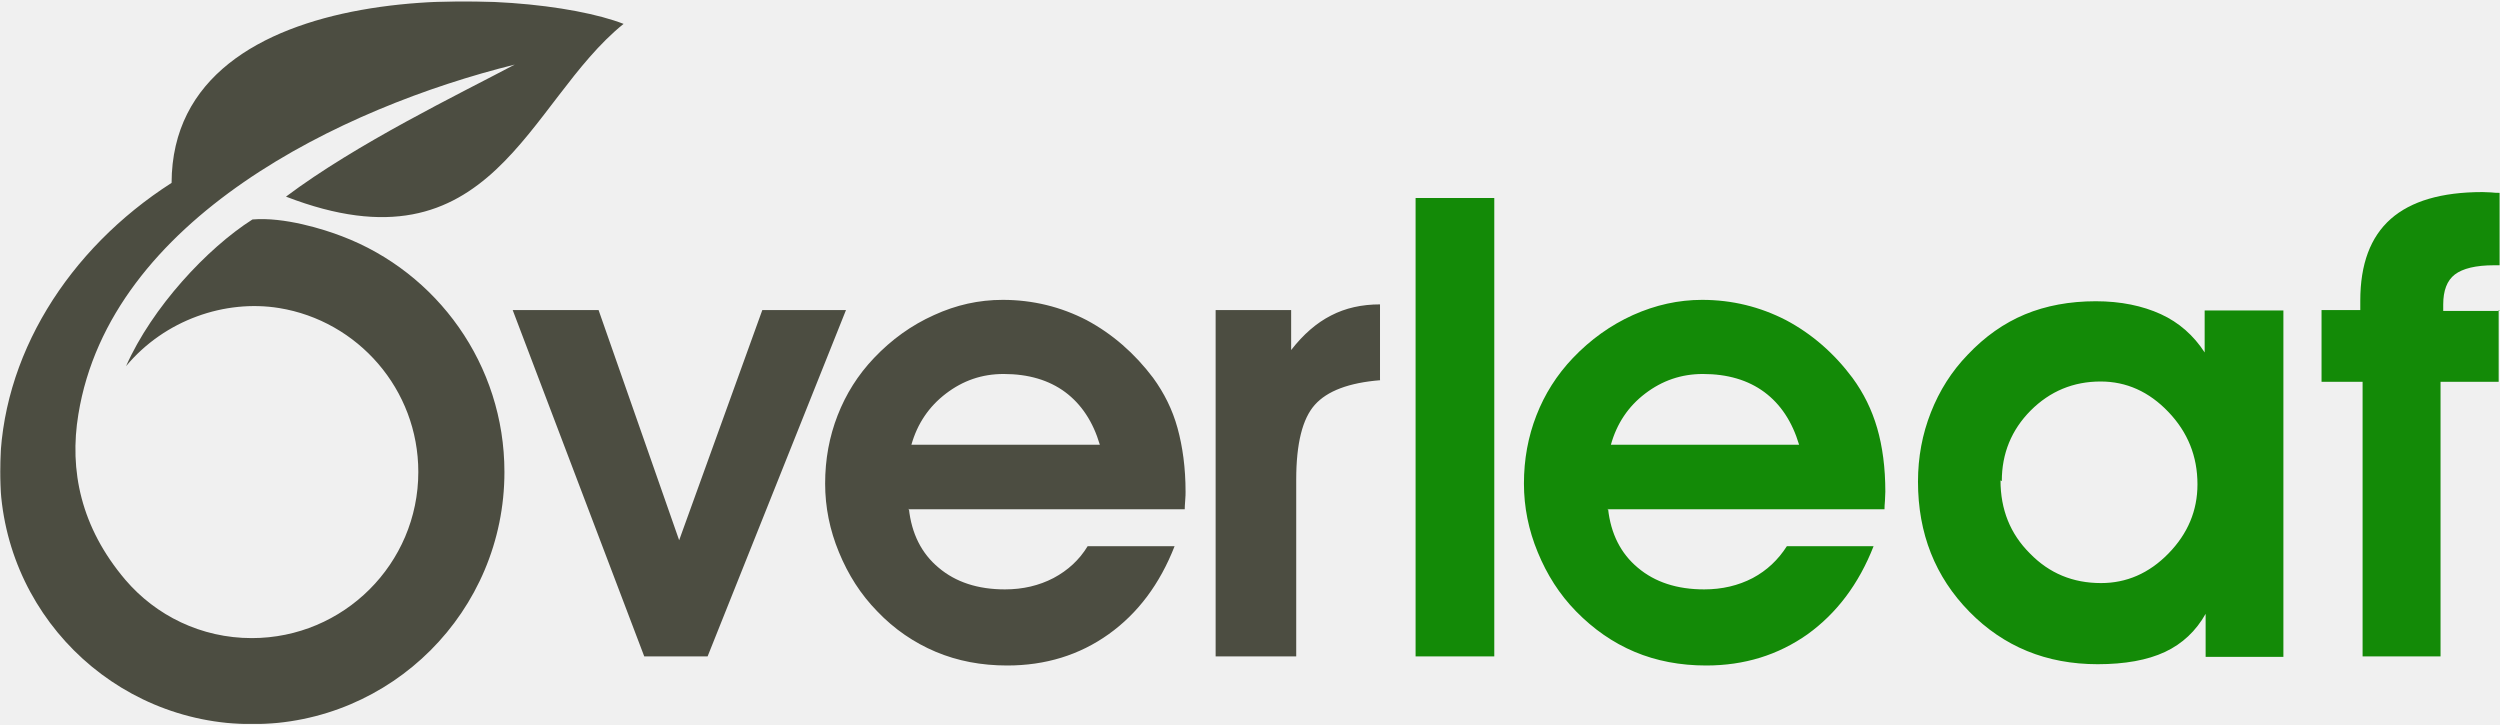
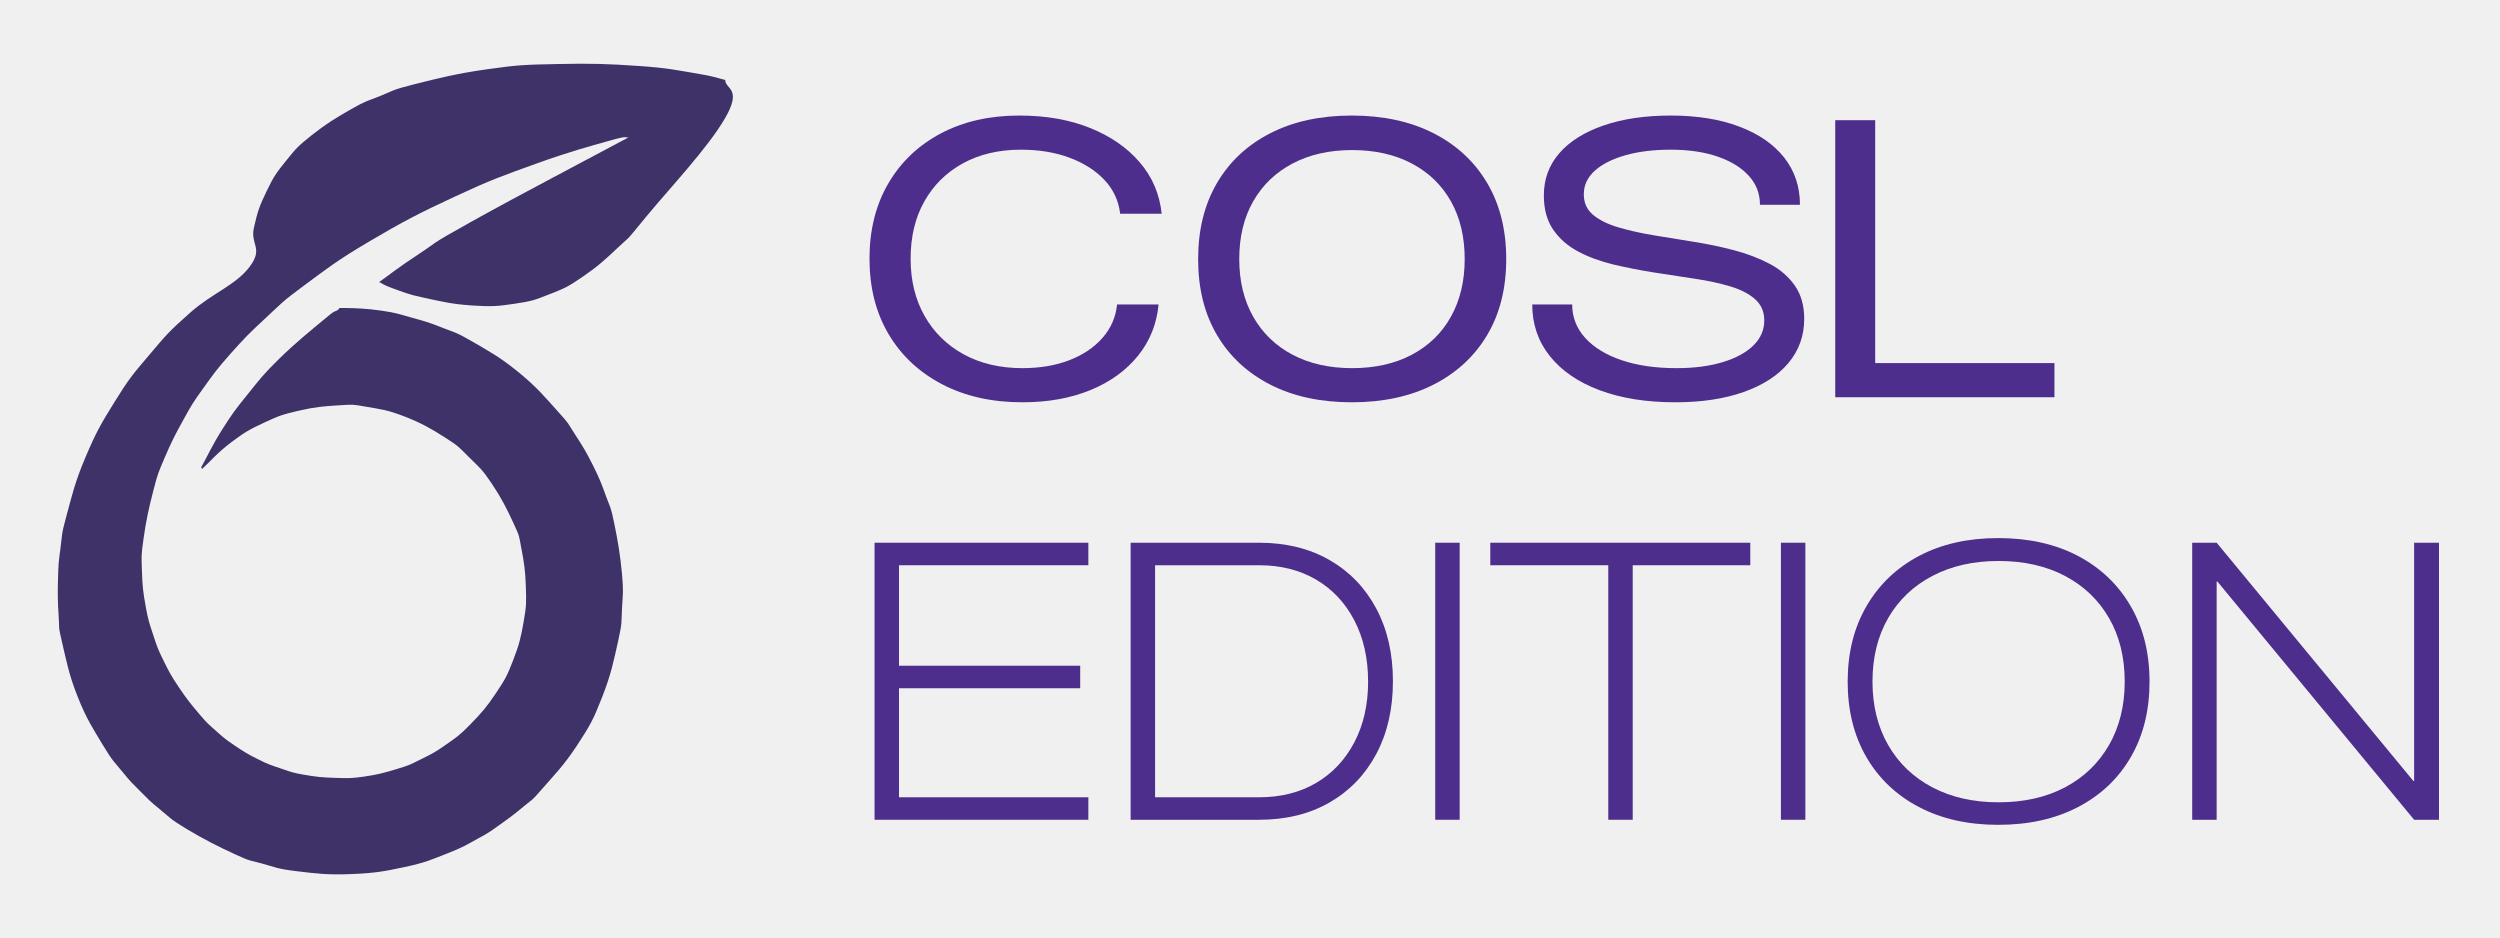
- <svg xmlns="http://www.w3.org/2000/svg" xmlns:xlink="http://www.w3.org/1999/xlink" width="542" height="157" viewBox="0 0 542 157">
-   <defs>
-     <path id="a" d="M299.24 156.94H.06V.28h299.18z" />
-   </defs>
-   <g fill="none" fill-rule="evenodd">
-     <mask id="b" fill="#fff">
-       <use xlink:href="#a" />
-     </mask>
-     <path d="M197.05 110.3c.58 5.4 2.74 9.7 6.45 12.78 3.7 3.13 8.5 4.7 14.37 4.7 3.9 0 7.4-.83 10.53-2.46 3.12-1.66 5.6-3.94 7.4-6.9h18.85c-3.2 8.18-7.94 14.54-14.3 19.08-6.34 4.52-13.67 6.78-22 6.78-5.6 0-10.75-.98-15.46-2.96-4.7-1.98-9-4.9-12.7-8.78-3.6-3.68-6.3-7.94-8.3-12.8-2-4.83-3-9.8-3-14.9 0-5.24.9-10.15 2.7-14.77 1.8-4.63 4.4-8.78 7.9-12.46 3.8-4 8.1-7.1 13-9.3 4.8-2.2 9.7-3.3 14.9-3.3 6.5 0 12.6 1.5 18.2 4.4 5.6 3 10.4 7.2 14.4 12.5 2.4 3.3 4.2 6.9 5.3 10.9s1.74 8.6 1.74 13.8c0 .4 0 1-.08 1.9-.07.9-.1 1.5-.1 1.9h-60zm41.4-13.87c-1.48-5-4-8.8-7.53-11.43-3.52-2.6-7.97-3.92-13.33-3.92-4.7 0-8.8 1.42-12.5 4.24-3.7 2.82-6.2 6.52-7.5 11.1h40.8zm60.8-14c-6.8.54-11.52 2.33-14.2 5.34-2.68 3-4.03 8.4-4.03 16.23v38.3h-17.47V67.22h16.37v8.67c2.64-3.4 5.52-5.9 8.67-7.5 3.1-1.6 6.6-2.4 10.6-2.4v16.3zM135.2 5.18c-21.16-8.25-97.87-11.3-98 34.47C14.82 53.98 0 77.35 0 102.33 0 132.53 24.48 157 54.68 157s54.68-24.48 54.68-54.67c0-23.34-14.63-43.28-35.2-51.1C70.2 49.7 61.6 47 54.73 47.58c-9.8 6.23-21.75 19.04-27.4 31.8 8.4-10.08 21.53-14.48 33.16-12.6 17.1 2.77 30.2 17.63 30.2 35.54 0 19.9-16.2 36.02-36.1 36.02-11 0-20.8-4.9-27.4-12.62-9.7-11.42-12.2-23.8-10.2-35.9C23.9 47.4 74.2 23.27 111.6 14 99.4 20.46 77.4 31.07 62 42.63c44.9 17.34 52.17-20.52 73.2-37.46zm18.2 137.12h-13.73l-28.52-75.08h18.62l17.47 49.9 18.03-49.9h18.14l-30 75.08z" fill="#4C4D41" mask="url(#b)" />
-     <path d="M348.63 110.3c.58 5.4 2.75 9.7 6.45 12.78 3.7 3.13 8.5 4.7 14.38 4.7 3.9 0 7.4-.83 10.53-2.46 3.1-1.66 5.5-3.94 7.4-6.9h18.8c-3.2 8.18-8 14.54-14.3 19.08-6.4 4.52-13.7 6.78-22 6.78-5.6 0-10.8-.98-15.5-2.96-4.7-1.98-8.9-4.9-12.7-8.78-3.6-3.68-6.3-7.94-8.3-12.8-2-4.83-3-9.8-3-14.9 0-5.24.9-10.15 2.7-14.77 1.8-4.63 4.42-8.78 7.92-12.46 3.82-4 8.15-7.1 13-9.3 4.9-2.2 9.9-3.3 15-3.3 6.5 0 12.57 1.5 18.2 4.4 5.64 3 10.44 7.2 14.4 12.5 2.42 3.3 4.2 6.9 5.36 10.9s1.77 8.6 1.77 13.8c0 .4-.04 1-.08 1.9-.08.9-.1 1.5-.1 1.9h-60.1zm41.42-13.87c-1.5-5-4-8.8-7.55-11.43-3.52-2.6-7.96-3.92-13.32-3.92-4.66 0-8.8 1.42-12.5 4.24-3.7 2.82-6.16 6.52-7.44 11.1h40.8zm88.13 45.87v-9.22c-2.1 3.72-5.04 6.5-8.83 8.27-3.8 1.77-8.67 2.65-14.58 2.65-11.1 0-20.37-3.8-27.8-11.37-7.43-7.57-11.15-16.98-11.15-28.2 0-5.3.93-10.3 2.8-15.03 1.86-4.73 4.5-8.9 7.98-12.5 3.73-3.95 7.88-6.86 12.42-8.75 4.54-1.88 9.67-2.84 15.35-2.84 5.45 0 10.15 1 14.1 2.8 3.93 1.8 7.1 4.6 9.5 8.3v-9.1h17.07v75.1h-16.86zm-44.47-38.16c0 6.32 2.1 11.6 6.4 15.87 4.2 4.3 9.3 6.4 15.4 6.4 5.5 0 10.4-2.1 14.6-6.4 4.2-4.3 6.3-9.3 6.3-15 0-6.1-2.1-11.3-6.3-15.7-4.2-4.4-9.1-6.6-14.7-6.6-5.9 0-10.97 2.1-15.17 6.3-4.16 4.2-6.25 9.3-6.25 15.3zm108-36.92v15.56h-12.6v59.52h-16.9V82.78h-8.9V67.22h8.4v-2.05c0-7.9 2.2-13.8 6.6-17.7 4.4-3.87 11-5.83 19.9-5.83.4 0 1 .03 1.8.07.8.1 1.4.1 1.9.1v15.7h-1.2c-3.94 0-6.8.7-8.5 2-1.7 1.3-2.52 3.5-2.52 6.5v1.4h12.28zM306.9 142.3h17.06V42.92H306.9v99.38z" fill="#138A07" />
+ <svg xmlns="http://www.w3.org/2000/svg" width="160" height="60" viewBox="174 536 1136 424" preserveAspectRatio="xMidYMid meet">
+   <path d="M 427.69 564.09 C 442.75 563.76 450.27 564.02 464.06 564.96 C 477.85 565.89 481.69 566.96 490.37 568.36 C 499.06 569.76 500.24 570.58 503.53 571.32 C 503.53 575.64 511.41 574.95 503.53 588.60 C 495.65 602.24 478.34 620.50 467.72 633.35 C 457.11 646.21 461.69 640.99 455.29 647.04 C 448.89 653.09 445.57 656.10 438.62 660.86 C 431.68 665.62 430.46 666.01 423.71 668.68 C 416.96 671.36 415.64 671.88 407.92 673.01 C 400.20 674.14 397.69 674.42 388.62 673.82 C 379.55 673.23 374.61 672.01 366.70 670.31 C 358.78 668.61 357.15 667.66 352.66 666.09 C 348.17 664.52 347.89 663.90 346.29 663.16 C 350.74 660.03 354.75 656.70 364.06 650.61 C 373.38 644.52 367.59 647.20 388.62 635.49 C 409.66 623.78 441.91 606.92 459.67 597.40 C 457.48 597.79 460.16 596.31 450.90 598.95 C 441.64 601.59 433.01 603.81 417.57 609.39 C 402.13 614.97 397.33 616.58 380.73 624.31 C 364.13 632.04 357.19 635.65 342.14 644.52 C 327.08 653.39 322.73 656.94 312.31 664.63 C 301.89 672.31 302.13 672.64 294.77 679.46 C 287.41 686.27 285.11 688.58 278.86 695.61 C 272.61 702.63 271.08 704.83 266.38 711.39 C 261.68 717.95 261.36 718.47 257.51 725.42 C 253.65 732.36 251.88 735.82 248.84 742.95 C 245.81 750.09 245.82 749.76 243.70 757.86 C 241.59 765.96 240.36 771.68 239.22 779.78 C 238.07 787.88 238.28 787.93 238.50 794.68 C 238.71 801.43 239.05 804.10 240.18 810.46 C 241.31 816.83 241.87 818.22 243.65 823.62 C 245.42 829.02 245.67 829.81 248.23 835.01 C 250.78 840.22 251.65 841.89 255.26 847.29 C 258.88 852.69 260.98 855.24 264.65 859.56 C 268.33 863.89 268.51 863.87 271.96 866.95 C 275.42 870.04 276.12 870.72 280.37 873.59 C 284.61 876.47 286.55 877.67 291.26 880.02 C 295.97 882.37 297.16 882.71 301.79 884.26 C 306.42 885.82 306.91 886.15 312.31 887.07 C 317.72 887.99 320.36 888.29 326.35 888.46 C 332.33 888.64 333.33 888.76 339.50 887.87 C 345.68 886.98 348.82 886.11 354.42 884.41 C 360.01 882.72 360.12 882.56 364.94 880.18 C 369.76 877.80 371.31 877.12 376.33 873.59 C 381.35 870.06 382.67 869.34 387.75 864.13 C 392.82 858.92 395.12 856.33 399.39 849.92 C 403.66 843.51 404.41 842.15 407.17 835.01 C 409.93 827.88 410.68 824.81 411.95 817.48 C 413.22 810.15 413.18 809.03 412.95 801.70 C 412.72 794.37 412.14 790.53 410.90 784.16 C 409.67 777.80 410.31 779.25 407.34 772.76 C 404.36 766.27 401.80 761.21 397.40 754.66 C 392.99 748.10 391.95 747.52 387.32 742.95 C 382.69 738.38 382.81 737.99 376.34 733.88 C 369.88 729.78 365.84 727.40 357.92 724.30 C 350.01 721.21 346.94 720.95 340.38 719.82 C 333.82 718.69 334.86 718.77 328.10 719.17 C 321.35 719.57 317.21 719.90 309.68 721.64 C 302.16 723.39 300.62 723.96 293.89 727.11 C 287.17 730.25 285.29 731.32 279.12 735.94 C 272.94 740.56 269.15 745.06 265.82 748.10 C 265.73 747.91 265.54 747.53 265.44 747.34 C 267.88 742.95 270.53 737.13 275.20 729.80 C 279.87 722.47 281.00 721.02 286.66 714.02 C 292.32 707.02 293.34 705.40 300.91 697.98 C 308.48 690.57 315.29 685.14 321.08 680.30 C 326.87 675.47 325.10 677.18 327.22 676.01 C 329.35 674.83 326.29 674.93 330.73 674.96 C 335.17 675.00 340.64 675.18 347.40 676.17 C 354.15 677.15 355.45 677.76 361.43 679.43 C 367.42 681.10 368.61 681.39 374.59 683.75 C 380.57 686.12 380.91 685.70 388.62 690.20 C 396.34 694.69 401.13 697.21 409.68 704.18 C 418.22 711.16 421.81 715.70 427.45 721.91 C 433.09 728.12 431.80 727.03 435.32 732.43 C 438.84 737.83 440.35 740.29 443.44 746.46 C 446.53 752.63 447.26 754.70 449.38 760.49 C 451.51 766.27 451.51 765.05 453.10 772.76 C 454.69 780.48 455.83 787.07 456.61 795.56 C 457.39 804.05 457.02 804.59 456.64 811.34 C 456.26 818.09 456.87 817.37 454.89 826.25 C 452.91 835.12 451.74 841.26 447.65 851.67 C 443.56 862.09 442.32 864.36 436.29 873.59 C 430.25 882.82 425.48 887.57 420.20 893.63 C 414.93 899.70 416.55 897.58 412.31 901.16 C 408.06 904.73 405.54 906.63 400.90 909.90 C 396.27 913.17 396.47 913.16 391.26 916.00 C 386.05 918.84 384.55 919.96 377.22 922.81 C 369.89 925.66 367.57 926.90 357.92 928.97 C 348.28 931.03 344.17 931.77 333.36 932.19 C 322.56 932.61 317.68 931.93 308.80 930.87 C 299.93 929.82 299.19 929.08 293.02 927.38 C 286.84 925.68 288.26 926.61 280.74 923.16 C 273.21 919.71 266.33 916.21 258.81 911.70 C 251.28 907.19 251.16 906.43 246.53 902.66 C 241.89 898.90 241.44 898.27 237.75 894.57 C 234.07 890.88 233.50 890.48 229.76 885.87 C 226.03 881.25 225.27 881.12 220.77 873.59 C 216.27 866.07 213.40 861.90 209.32 851.67 C 205.25 841.45 204.17 835.22 202.26 827.12 C 200.35 819.02 201.07 821.21 200.65 814.85 C 200.23 808.48 200.17 804.94 200.35 798.19 C 200.53 791.44 200.61 790.53 201.47 784.16 C 202.32 777.80 201.75 778.32 204.23 769.26 C 206.72 760.19 207.95 754.33 212.77 742.95 C 217.58 731.57 219.76 727.75 226.12 717.53 C 232.47 707.30 234.07 705.41 241.65 696.48 C 249.23 687.56 250.48 685.82 260.56 676.95 C 270.64 668.08 281.15 664.58 287.48 656.15 C 293.81 647.72 287.67 646.14 289.35 638.62 C 291.02 631.09 291.86 628.71 295.11 621.96 C 298.35 615.20 299.53 613.57 304.08 607.93 C 308.64 602.28 309.38 601.41 315.82 596.30 C 322.26 591.20 326.61 588.59 333.36 584.72 C 340.12 580.85 340.15 581.23 346.52 578.72 C 352.89 576.20 351.50 575.98 362.31 573.27 C 373.12 570.57 381.26 568.45 395.64 566.43 C 410.03 564.41 412.64 564.41 427.69 564.09 Z" fill="#3f3269" fill-rule="evenodd" />
+   <g fill="#4e2e8d" fill-opacity="1">
+     <g transform="translate(560.8155, 715.5042)">
+       <g>
+         <path d="M 139.641 -42.141 C 138.816 -33.328 135.703 -25.566 130.297 -18.859 C 124.891 -12.16 117.688 -6.957 108.688 -3.25 C 99.695 0.445 89.383 2.297 77.75 2.297 C 63.883 2.297 51.719 -0.438 41.25 -5.906 C 30.789 -11.375 22.68 -18.984 16.922 -28.734 C 11.16 -38.492 8.281 -49.895 8.281 -62.938 C 8.281 -75.988 11.129 -87.391 16.828 -97.141 C 22.535 -106.898 30.5 -114.484 40.719 -119.891 C 50.945 -125.297 62.82 -128 76.344 -128 C 88.445 -128 99.172 -126.117 108.516 -122.359 C 117.859 -118.598 125.379 -113.395 131.078 -106.75 C 136.785 -100.113 140.109 -92.328 141.047 -83.391 L 122.188 -83.391 C 121.477 -89.273 119.125 -94.359 115.125 -98.641 C 111.133 -102.93 105.875 -106.312 99.344 -108.781 C 92.82 -111.25 85.391 -112.484 77.047 -112.484 C 67.055 -112.484 58.301 -110.426 50.781 -106.312 C 43.258 -102.195 37.41 -96.438 33.234 -89.031 C 29.055 -81.633 26.969 -72.938 26.969 -62.938 C 26.969 -53.07 29.082 -44.406 33.312 -36.938 C 37.551 -29.469 43.488 -23.645 51.125 -19.469 C 58.77 -15.301 67.645 -13.219 77.75 -13.219 C 85.75 -13.219 92.863 -14.422 99.094 -16.828 C 105.32 -19.242 110.344 -22.625 114.156 -26.969 C 117.977 -31.32 120.188 -36.379 120.781 -42.141 Z M 139.641 -42.141 " />
+       </g>
+     </g>
+   </g>
+   <g fill="#4e2e8d" fill-opacity="1">
+     <g transform="translate(710.1489, 715.5042)">
+       <g>
+         <path d="M 78.109 2.297 C 63.879 2.297 51.535 -0.375 41.078 -5.719 C 30.617 -11.07 22.535 -18.598 16.828 -28.297 C 11.129 -37.992 8.281 -49.484 8.281 -62.766 C 8.281 -76.047 11.129 -87.562 16.828 -97.312 C 22.535 -107.07 30.617 -114.625 41.078 -119.969 C 51.535 -125.32 63.879 -128 78.109 -128 C 92.328 -128 104.695 -125.32 115.219 -119.969 C 125.738 -114.625 133.879 -107.07 139.641 -97.312 C 145.398 -87.562 148.281 -76.047 148.281 -62.766 C 148.281 -49.484 145.398 -37.992 139.641 -28.297 C 133.879 -18.598 125.738 -11.07 115.219 -5.719 C 104.695 -0.375 92.328 2.297 78.109 2.297 Z M 26.969 -62.766 C 26.969 -52.773 29.082 -44.047 33.312 -36.578 C 37.551 -29.117 43.52 -23.359 51.219 -19.297 C 58.914 -15.242 67.938 -13.219 78.281 -13.219 C 88.625 -13.219 97.645 -15.242 105.344 -19.297 C 113.039 -23.359 118.973 -29.117 123.141 -36.578 C 127.316 -44.047 129.406 -52.773 129.406 -62.766 C 129.406 -72.879 127.316 -81.633 123.141 -89.031 C 118.973 -96.438 113.039 -102.164 105.344 -106.219 C 97.645 -110.281 88.625 -112.312 78.281 -112.312 C 67.938 -112.312 58.914 -110.281 51.219 -106.219 C 43.52 -102.164 37.551 -96.438 33.312 -89.031 C 29.082 -81.633 26.969 -72.879 26.969 -62.766 Z M 26.969 -62.766 " />
+       </g>
+     </g>
+   </g>
+   <g fill="#4e2e8d" fill-opacity="1">
+     <g transform="translate(866.7109, 715.5042)">
+       <g>
+         <path d="M 66.469 -128 C 78.457 -128 88.859 -126.32 97.672 -122.969 C 106.492 -119.625 113.285 -114.926 118.047 -108.875 C 122.805 -102.82 125.188 -95.68 125.188 -87.453 L 107.016 -87.453 C 107.016 -92.504 105.336 -96.879 101.984 -100.578 C 98.641 -104.285 93.941 -107.195 87.891 -109.312 C 81.836 -111.426 74.695 -112.484 66.469 -112.484 C 58.594 -112.484 51.688 -111.629 45.75 -109.922 C 39.812 -108.223 35.195 -105.875 31.906 -102.875 C 28.613 -99.875 26.969 -96.32 26.969 -92.219 C 26.969 -88.332 28.379 -85.211 31.203 -82.859 C 34.023 -80.516 37.816 -78.633 42.578 -77.219 C 47.336 -75.812 52.688 -74.609 58.625 -73.609 C 64.562 -72.609 70.703 -71.609 77.047 -70.609 C 83.391 -69.609 89.531 -68.316 95.469 -66.734 C 101.406 -65.148 106.754 -63.094 111.516 -60.562 C 116.273 -58.031 120.066 -54.738 122.891 -50.688 C 125.711 -46.633 127.125 -41.609 127.125 -35.609 C 127.125 -27.973 124.742 -21.301 119.984 -15.594 C 115.223 -9.895 108.43 -5.488 99.609 -2.375 C 90.797 0.738 80.453 2.297 68.578 2.297 C 55.422 2.297 43.961 0.473 34.203 -3.172 C 24.453 -6.816 16.898 -11.988 11.547 -18.688 C 6.203 -25.383 3.531 -33.203 3.531 -42.141 L 21.688 -42.141 C 21.688 -36.379 23.656 -31.32 27.594 -26.969 C 31.531 -22.625 37.051 -19.242 44.156 -16.828 C 51.27 -14.422 59.586 -13.219 69.109 -13.219 C 77.109 -13.219 84.102 -14.129 90.094 -15.953 C 96.094 -17.773 100.738 -20.301 104.031 -23.531 C 107.32 -26.77 108.969 -30.562 108.969 -34.906 C 108.969 -38.906 107.555 -42.141 104.734 -44.609 C 101.91 -47.078 98.117 -49.016 93.359 -50.422 C 88.598 -51.836 83.25 -52.984 77.312 -53.859 C 71.375 -54.742 65.234 -55.688 58.891 -56.688 C 52.547 -57.688 46.406 -58.891 40.469 -60.297 C 34.531 -61.711 29.18 -63.68 24.422 -66.203 C 19.66 -68.734 15.867 -72.055 13.047 -76.172 C 10.223 -80.285 8.812 -85.457 8.812 -91.688 C 8.812 -99.094 11.16 -105.5 15.859 -110.906 C 20.566 -116.312 27.27 -120.508 35.969 -123.5 C 44.664 -126.5 54.832 -128 66.469 -128 Z M 66.469 -128 " />
+       </g>
+     </g>
+   </g>
+   <g fill="#4e2e8d" fill-opacity="1">
+     <g transform="translate(997.3555, 715.5042)">
+       <g>
+         <path d="M 110.188 -15.516 L 110.188 0 L 10.578 0 L 10.578 -125.891 L 28.734 -125.891 L 28.734 -15.516 Z M 110.188 -15.516 " />
+       </g>
+     </g>
+   </g>
+   <g fill="#4e2e8d" fill-opacity="1">
+     <g transform="translate(560.8155, 907.5042)">
+       <g>
+         <path d="M 104.031 -70 L 104.031 -59.766 L 21.688 -59.766 L 21.688 -10.219 L 107.734 -10.219 L 107.734 0 L 10.578 0 L 10.578 -125.891 L 107.734 -125.891 L 107.734 -115.656 L 21.688 -115.656 L 21.688 -70 Z M 104.031 -70 " />
+       </g>
+     </g>
+   </g>
+   <g fill="#4e2e8d" fill-opacity="1">
+     <g transform="translate(677.1792, 907.5042)">
+       <g>
+         <path d="M 10.578 0 L 10.578 -125.891 L 68.938 -125.891 C 81.164 -125.891 91.832 -123.27 100.938 -118.031 C 110.051 -112.801 117.133 -105.457 122.188 -96 C 127.238 -86.539 129.766 -75.52 129.766 -62.938 C 129.766 -50.363 127.238 -39.344 122.188 -29.875 C 117.133 -20.414 110.051 -13.07 100.938 -7.844 C 91.832 -2.613 81.164 0 68.938 0 Z M 21.688 -10.219 L 68.938 -10.219 C 78.812 -10.219 87.453 -12.391 94.859 -16.734 C 102.266 -21.086 108.051 -27.234 112.219 -35.172 C 116.395 -43.109 118.484 -52.305 118.484 -62.766 C 118.484 -73.348 116.395 -82.633 112.219 -90.625 C 108.051 -98.613 102.266 -104.781 94.859 -109.125 C 87.453 -113.477 78.812 -115.656 68.938 -115.656 L 21.688 -115.656 Z M 21.688 -10.219 " />
+       </g>
+     </g>
+   </g>
+   <g fill="#4e2e8d" fill-opacity="1">
+     <g transform="translate(815.5814, 907.5042)">
+       <g>
+         <path d="M 10.578 -125.891 L 21.688 -125.891 L 21.688 0 L 10.578 0 Z M 10.578 -125.891 " />
+       </g>
+     </g>
+   </g>
+   <g fill="#4e2e8d" fill-opacity="1">
+     <g transform="translate(847.8459, 907.5042)">
+       <g>
+         <path d="M 121.484 -125.891 L 121.484 -115.656 L 68.062 -115.656 L 68.062 0 L 56.953 0 L 56.953 -115.656 L 3.344 -115.656 L 3.344 -125.891 Z M 121.484 -125.891 " />
+       </g>
+     </g>
+   </g>
+   <g fill="#4e2e8d" fill-opacity="1">
+     <g transform="translate(972.6723, 907.5042)">
+       <g>
+         <path d="M 10.578 -125.891 L 21.688 -125.891 L 21.688 0 L 10.578 0 Z M 10.578 -125.891 " />
+       </g>
+     </g>
+   </g>
+   <g fill="#4e2e8d" fill-opacity="1">
+     <g transform="translate(1004.937, 907.5042)">
+       <g>
+         <path d="M 77.047 2.297 C 63.297 2.297 51.273 -0.406 40.984 -5.812 C 30.703 -11.219 22.738 -18.801 17.094 -28.562 C 11.457 -38.32 8.641 -49.723 8.641 -62.766 C 8.641 -75.816 11.488 -87.25 17.188 -97.062 C 22.883 -106.875 30.848 -114.484 41.078 -119.891 C 51.305 -125.297 63.297 -128 77.047 -128 C 90.922 -128 103 -125.297 113.281 -119.891 C 123.562 -114.484 131.551 -106.875 137.25 -97.062 C 142.957 -87.25 145.812 -75.816 145.812 -62.766 C 145.812 -49.723 142.988 -38.32 137.344 -28.562 C 131.707 -18.801 123.719 -11.219 113.375 -5.812 C 103.031 -0.406 90.922 2.297 77.047 2.297 Z M 19.922 -62.766 C 19.922 -51.836 22.301 -42.227 27.062 -33.938 C 31.82 -25.656 38.52 -19.25 47.156 -14.719 C 55.801 -10.195 65.82 -7.938 77.219 -7.938 C 88.738 -7.938 98.789 -10.195 107.375 -14.719 C 115.957 -19.25 122.629 -25.656 127.391 -33.938 C 132.148 -42.227 134.531 -51.836 134.531 -62.766 C 134.531 -73.816 132.148 -83.457 127.391 -91.688 C 122.629 -99.914 115.957 -106.289 107.375 -110.812 C 98.789 -115.332 88.738 -117.594 77.219 -117.594 C 65.82 -117.594 55.801 -115.332 47.156 -110.812 C 38.52 -106.289 31.82 -99.914 27.062 -91.688 C 22.301 -83.457 19.922 -73.816 19.922 -62.766 Z M 19.922 -62.766 " />
+       </g>
+     </g>
+   </g>
+   <g fill="#4e2e8d" fill-opacity="1">
+     <g transform="translate(1159.559, 907.5042)">
+       <g>
+         <path d="M 21.688 -125.891 L 111.078 -17.625 L 111.422 -17.625 L 111.422 -125.891 L 122.719 -125.891 L 122.719 0 L 111.422 0 L 22.031 -108.25 L 21.688 -108.25 L 21.688 0 L 10.578 0 L 10.578 -125.891 Z M 21.688 -125.891 " />
+       </g>
+     </g>
  </g>
</svg>
